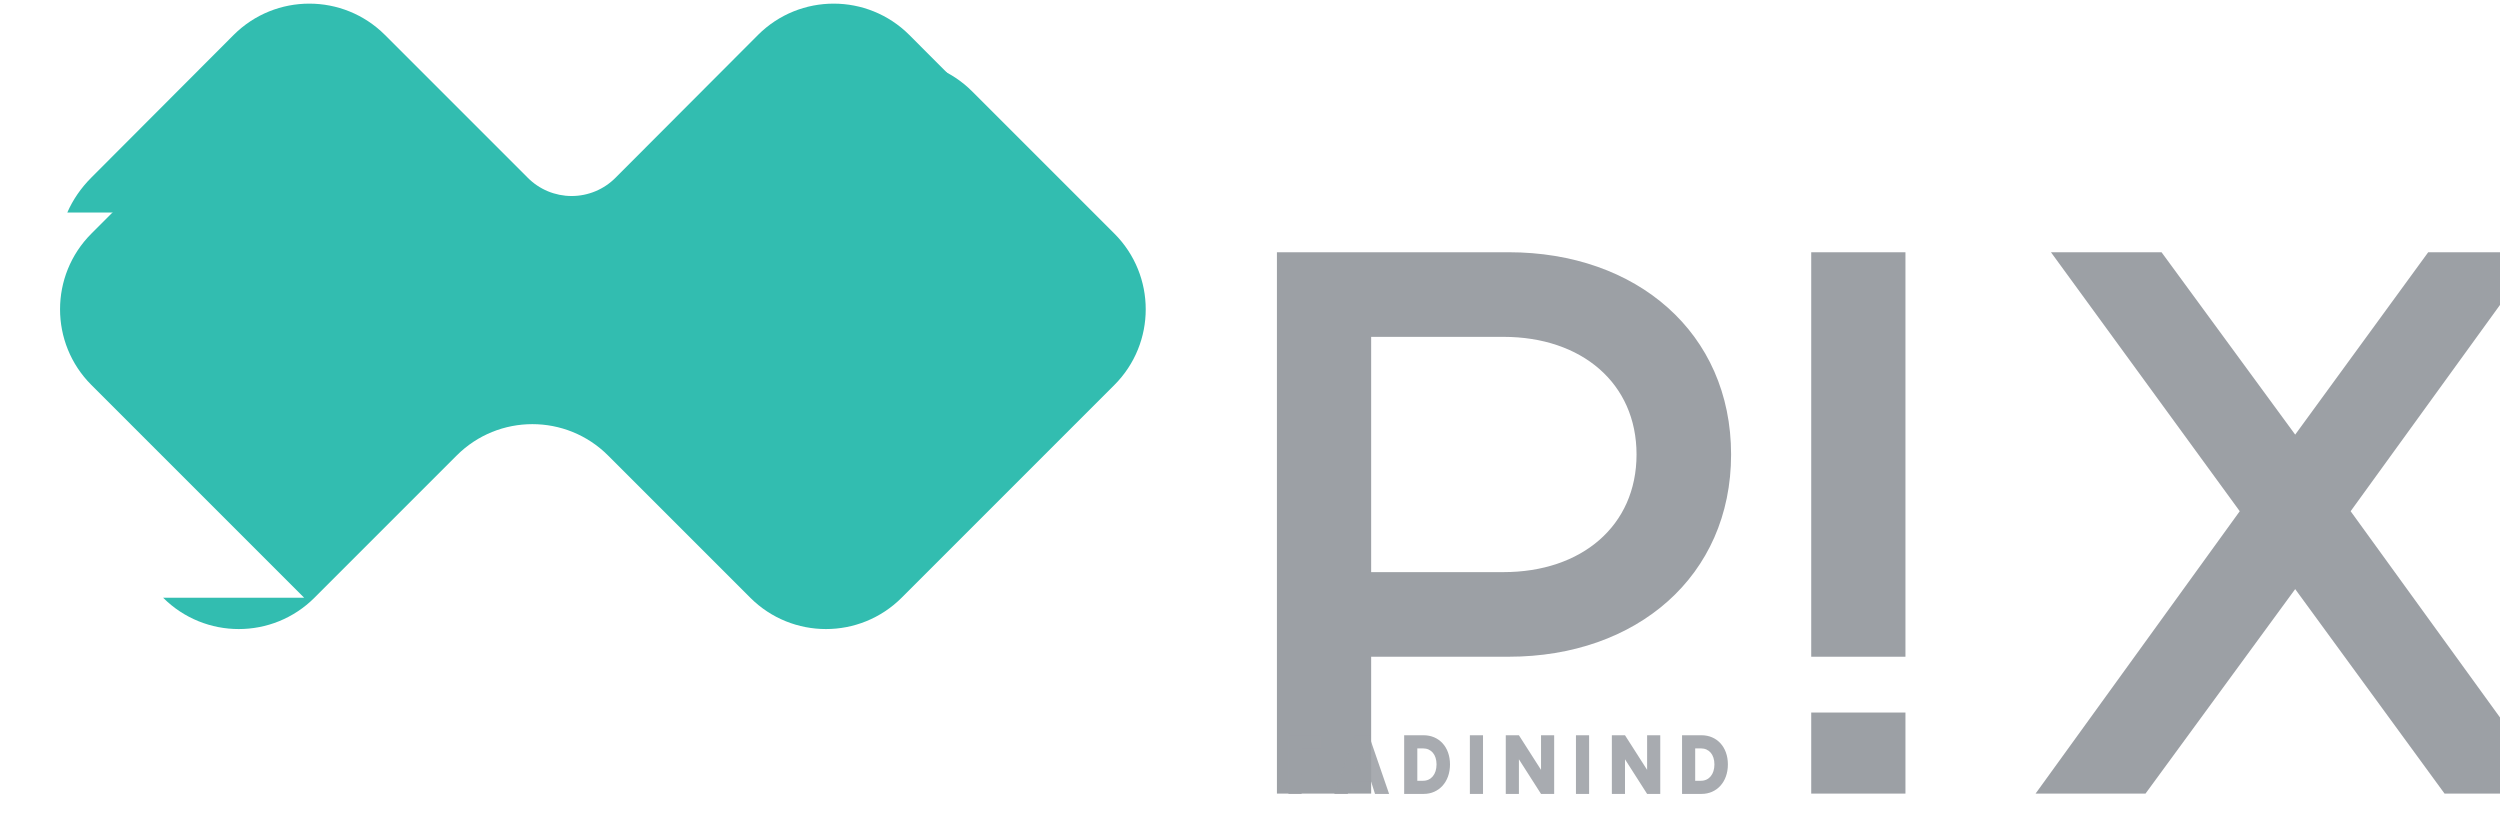
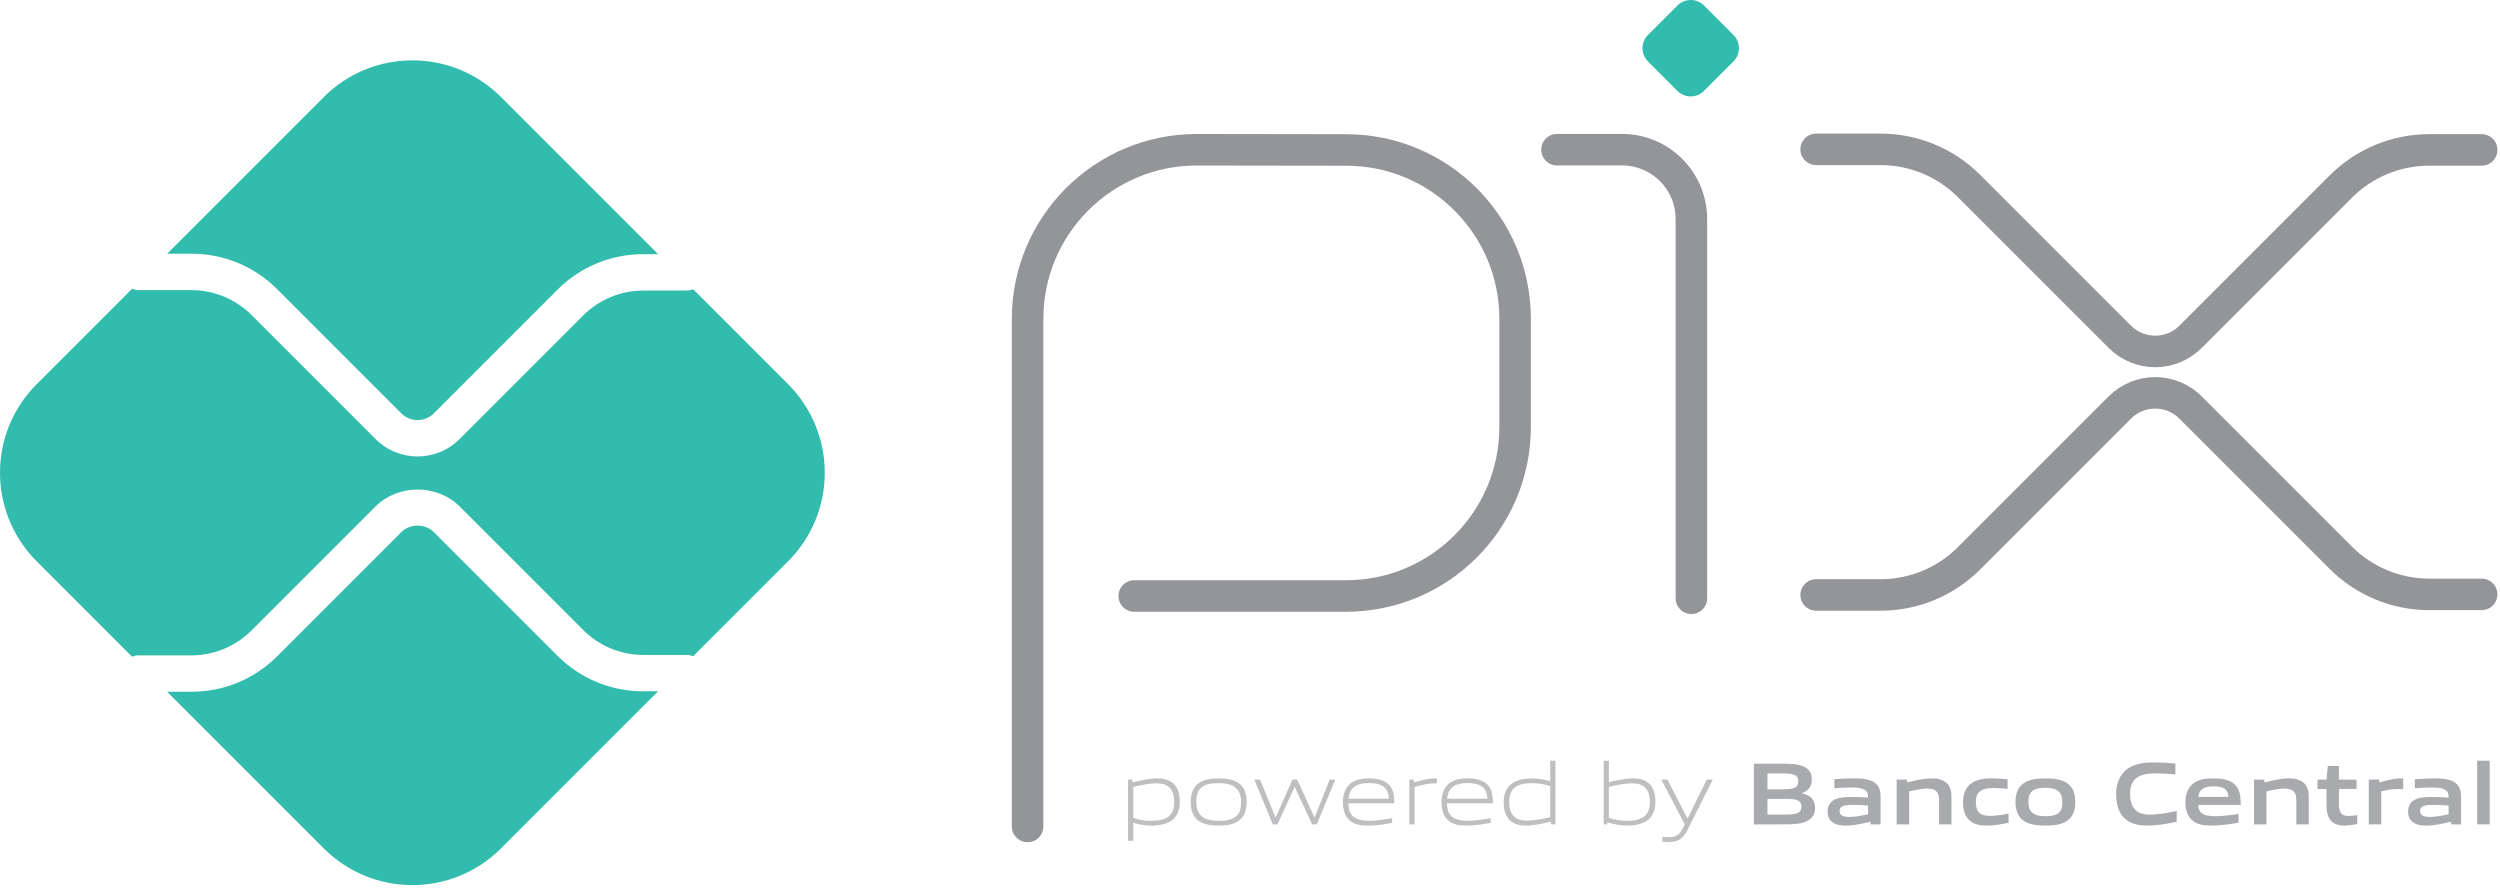
- <svg xmlns="http://www.w3.org/2000/svg" width="780" height="260" viewBox="0 0 780 260" role="img" aria-labelledby="title">
-   <path fill="#32bdb0" d="M94.9 186.5 28.5 120.1a33.4 33.4 0 0 1 0-47.2l44.4-44.4a33.4 33.4 0 0 1 47.2 0l44.4 44.4a33.4 33.4 0 0 0 47.2 0l44.4-44.4a33.4 33.4 0 0 1 47.2 0l44.4 44.4a33.4 33.4 0 0 1 0 47.2l-66.4 66.4a33.4 33.4 0 0 1-47.2 0l-44.4-44.4a33.4 33.4 0 0 0-47.2 0l-44.4 44.4a33.4 33.4 0 0 1-47.2 0Z" />
-   <path fill="#32bdb0" d="M164.6 55.4 120.1 10.9a33.4 33.4 0 0 0-47.2 0L28.5 55.4c-3.3 3.3-5.8 7-7.5 10.9h62.5c13 0 25.6 5.2 34.8 14.4l44.4 44.4a22.1 22.1 0 0 0 31.2 0l44.4-44.4a49.2 49.2 0 0 1 34.8-14.4h62.5a33.2 33.2 0 0 0-7.5-10.9l-44.4-44.5a33.4 33.4 0 0 0-47.2 0l-44.4 44.5a19.3 19.3 0 0 1-27.5 0Z" />
-   <path fill="#9ca0a5" d="M398.4 78.7h72.3c39.9 0 69.4 25.1 69.4 63.1s-29.5 63.1-69.4 63.1h-42.9v42.7h-29.4V78.7Zm70.7 99.8c24.3 0 41.5-14.4 41.5-36.7s-17.2-36.7-41.5-36.7h-41.3v73.4h41.3Zm96-99.8h29.4v126.2h-29.4V78.7Zm0 143.6h29.4v25.3h-29.4v-25.3Zm74.8-143.6h34.5l41.7 56.9 41.5-56.9h34.3l-58.5 80.8 63.8 88.1h-34.5l-46.6-63.8-46.7 63.8h-34.3l63.7-88.1-58.9-80.8Z" />
-   <path fill="#9ca0a5" d="M402 229.4h10.1v4.2h-6v3.9h5.4v4.1h-5.4v6.1H402v-18.3Zm20.7 0h4.4l6.3 18.3H429l-1.2-3.8h-6.1l-1.2 3.8h-4.2l6.4-18.3Zm4 10.7-1.9-6.1-1.9 6.1h3.8Zm11.4-10.7h6.1c4.7 0 8.2 3.6 8.2 9.1s-3.5 9.2-8.2 9.2h-6.1v-18.3Zm5.9 14.2c2.5 0 4.2-2 4.2-5.1s-1.7-5-4.2-5h-1.8v10.1h1.8Zm14.6-14.2h4.1v18.3h-4.1v-18.3Zm11.2 0h4.1l6.9 10.8v-10.8h4.1v18.3h-4.1l-6.9-10.8v10.8h-4.1v-18.3Zm21.9 0h4.1v18.3h-4.1v-18.3Zm11.2 0h4.1l6.9 10.8v-10.8h4.1v18.3h-4.1l-6.9-10.8v10.8h-4.1v-18.3Zm21.9 0h6.1c4.7 0 8.2 3.6 8.2 9.1s-3.5 9.2-8.2 9.2h-6.1v-18.3Zm5.9 14.2c2.5 0 4.2-2 4.2-5.1s-1.7-5-4.2-5h-1.8v10.1h1.8Z" opacity=".88" />
+ <svg xmlns="http://www.w3.org/2000/svg" viewBox="0 0 238 85" width="238" height="85" role="img" aria-labelledby="title">
+   <g transform="translate(-535.594,-20.80882)">
+     <path fill="#32bcad" d="m 596.827,86.62 c -3.08,0 -5.978,-1.199 -8.156,-3.377 l -11.777,-11.777 c -0.827,-0.829 -2.268,-0.827 -3.095,0 l -11.82,11.82 c -2.178,2.177 -5.076,3.377 -8.156,3.377 h -2.321 l 14.916,14.915 c 4.658,4.658 12.211,4.658 16.869,0 l 14.958,-14.958 z" />
+     <path fill="#32bcad" d="m 553.824,44.963 c 3.08,0 5.978,1.199 8.156,3.377 l 11.82,11.822 c 0.851,0.852 2.241,0.855 3.095,-10e-4 l 11.777,-11.778 c 2.178,-2.177 5.076,-3.377 8.156,-3.377 h 1.419 l -14.958,-14.958 c -4.659,-4.658 -12.211,-4.658 -16.869,0 l -14.915,14.915 z" />
+     <path fill="#32bcad" d="m 610.618,57.379 -9.039,-9.039 c -0.199,0.08 -0.415,0.129 -0.642,0.129 h -4.11 c -2.125,0 -4.205,0.862 -5.706,2.364 l -11.776,11.777 c -1.102,1.102 -2.55,1.653 -3.997,1.653 -1.448,0 -2.895,-0.551 -3.997,-1.652 l -11.821,-11.821 c -1.501,-1.503 -3.581,-2.364 -5.706,-2.364 h -5.054 c -0.216,0 -0.417,-0.051 -0.607,-0.122 l -9.075,9.075 c -4.658,4.658 -4.658,12.211 0,16.869 l 9.075,9.075 c 0.191,-0.072 0.392,-0.122 0.607,-0.122 h 5.054 c 2.125,0 4.205,-0.861 5.706,-2.364 l 11.82,-11.82 c 2.136,-2.135 5.861,-2.135 7.995,0.001 l 11.776,11.776 c 1.501,1.502 3.581,2.364 5.706,2.364 h 4.11 c 0.228,0 0.443,0.05 0.642,0.129 l 9.039,-9.039 c 4.658,-4.658 4.658,-12.211 0,-16.869" />
+     <path fill="none" stroke="#939598" stroke-width="3" stroke-linecap="round" stroke-linejoin="round" d="m 633.421,99.489 v -48.324 c 0,-8.892 7.208,-16.1 16.099,-16.1 l 14.268,0.021 c 8.866,0.018 16.044,7.21 16.044,16.076 v 10.286 c 0,8.892 -7.208,16.1 -16.1,16.1 h -20.162" />
+     <path fill="none" stroke="#939598" stroke-width="3" stroke-linecap="round" stroke-linejoin="round" d="m 683.819,35.059 h 6.189 c 3.649,0 6.607,2.958 6.607,6.607 v 36.098" />
+     <path fill="#32bcad" d="m 695.289,29.466 -2.807,-2.807 c -0.697,-0.696 -0.697,-1.826 0,-2.522 l 2.805,-2.805 c 0.698,-0.697 1.828,-0.697 2.526,0 l 2.805,2.805 c 0.697,0.696 0.697,1.826 0,2.522 l -2.807,2.807 c -0.696,0.696 -1.825,0.696 -2.522,0" />
+     <path fill="none" stroke="#939598" stroke-width="3" stroke-linecap="round" stroke-linejoin="round" d="m 708.489,35.027 h 6.138 c 3.158,0 6.186,1.254 8.418,3.487 l 14.357,14.357 c 1.859,1.86 4.875,1.86 6.735,0 l 14.304,-14.304 c 2.233,-2.232 5.261,-3.487 8.418,-3.487 h 4.99" />
+     <path fill="none" stroke="#939598" stroke-width="3" stroke-linecap="round" stroke-linejoin="round" d="m 708.489,77.448 h 6.138 c 3.158,0 6.186,-1.254 8.418,-3.487 l 14.357,-14.357 c 1.859,-1.86 4.875,-1.86 6.735,0 l 14.304,14.304 c 2.233,2.232 5.261,3.487 8.418,3.487 h 4.99" />
+     <path fill="#939598" opacity="0.6" d="m 645.691,95.381 c -0.667,0 -1.444,0.161 -2.212,0.338 v 2.945 c 0.532,0.194 1.139,0.288 1.722,0.288 1.477,0 2.177,-0.498 2.177,-1.799 0,-1.223 -0.574,-1.771 -1.687,-1.771 m -2.71,5.469 v -5.824 h 0.405 l 0.042,0.254 c 0.683,-0.161 1.628,-0.371 2.304,-0.371 0.549,0 1.072,0.084 1.511,0.439 0.507,0.414 0.667,1.08 0.667,1.806 0,0.761 -0.254,1.478 -0.945,1.874 -0.481,0.27 -1.131,0.38 -1.713,0.38 -0.599,0 -1.173,-0.093 -1.772,-0.27 v 1.713 z" />
+     <path fill="#939598" opacity="0.6" d="m 651.618,95.364 c -1.477,0 -2.135,0.465 -2.135,1.764 0,1.257 0.65,1.823 2.135,1.823 1.468,0 2.127,-0.456 2.127,-1.756 0,-1.257 -0.649,-1.832 -2.127,-1.832 m 1.899,3.587 c -0.49,0.354 -1.148,0.455 -1.899,0.455 -0.768,0 -1.427,-0.11 -1.907,-0.455 -0.54,-0.38 -0.76,-1.005 -0.76,-1.789 0,-0.777 0.22,-1.409 0.76,-1.798 0.481,-0.345 1.139,-0.455 1.907,-0.455 0.759,0 1.409,0.11 1.899,0.455 0.549,0.389 0.76,1.021 0.76,1.789 0,0.786 -0.219,1.419 -0.76,1.798" />
+     <path fill="#939598" opacity="0.6" d="m 660.508,99.289 -1.646,-3.536 h -0.034 l -1.62,3.536 h -0.447 l -1.755,-4.262 h 0.549 l 1.46,3.578 h 0.034 l 1.586,-3.578 h 0.456 l 1.629,3.578 h 0.034 l 1.426,-3.578 h 0.531 l -1.755,4.262 z" />
+     <path fill="#939598" opacity="0.6" d="m 665.894,95.356 c -1.367,0 -1.831,0.607 -1.916,1.486 h 3.832 c -0.042,-0.97 -0.54,-1.486 -1.916,-1.486 m -0.017,4.051 c -0.819,0 -1.35,-0.118 -1.772,-0.473 -0.498,-0.43 -0.667,-1.054 -0.667,-1.772 0,-0.684 0.228,-1.409 0.794,-1.823 0.472,-0.329 1.055,-0.43 1.662,-0.43 0.549,0 1.182,0.059 1.705,0.414 0.616,0.413 0.735,1.139 0.735,1.966 h -4.372 c 0.017,0.877 0.304,1.655 1.958,1.655 0.785,0 1.519,-0.127 2.203,-0.245 v 0.447 c -0.709,0.127 -1.494,0.262 -2.245,0.262" />
+     <path fill="#939598" opacity="0.6" d="m 669.762,99.289 v -4.262 h 0.405 l 0.043,0.254 c 0.903,-0.228 1.325,-0.371 2.118,-0.371 h 0.059 v 0.473 h -0.119 c -0.666,0 -1.071,0.092 -2.008,0.338 v 3.57 z" />
+     <path fill="#939598" opacity="0.6" d="m 675.279,95.356 c -1.367,0 -1.831,0.607 -1.916,1.486 h 3.832 c -0.042,-0.97 -0.54,-1.486 -1.916,-1.486 m -0.017,4.051 c -0.819,0 -1.35,-0.118 -1.772,-0.473 -0.498,-0.43 -0.667,-1.054 -0.667,-1.772 0,-0.684 0.228,-1.409 0.794,-1.823 0.472,-0.329 1.055,-0.43 1.662,-0.43 0.549,0 1.182,0.059 1.705,0.414 0.616,0.413 0.735,1.139 0.735,1.966 h -4.372 c 0.017,0.877 0.304,1.655 1.958,1.655 0.785,0 1.519,-0.127 2.203,-0.245 v 0.447 c -0.709,0.127 -1.494,0.262 -2.245,0.262" />
+     <path fill="#939598" opacity="0.6" d="m 683.173,95.652 c -0.532,-0.194 -1.139,-0.288 -1.722,-0.288 -1.477,0 -2.178,0.499 -2.178,1.798 0,1.232 0.574,1.772 1.688,1.772 0.667,0 1.444,-0.161 2.212,-0.329 z m 0.093,3.637 -0.042,-0.254 c -0.684,0.161 -1.629,0.372 -2.304,0.372 -0.548,0 -1.072,-0.076 -1.511,-0.439 -0.506,-0.414 -0.667,-1.081 -0.667,-1.806 0,-0.76 0.253,-1.477 0.945,-1.865 0.481,-0.278 1.131,-0.388 1.722,-0.388 0.591,0 1.165,0.102 1.764,0.27 v -1.949 h 0.498 v 6.059 z" />
+     <path fill="#939598" opacity="0.6" d="m 690.972,95.381 c -0.667,0 -1.444,0.161 -2.212,0.338 v 2.937 c 0.54,0.202 1.139,0.296 1.722,0.296 1.477,0 2.177,-0.498 2.177,-1.799 0,-1.223 -0.574,-1.771 -1.687,-1.771 m 1.274,3.645 c -0.481,0.27 -1.131,0.38 -1.713,0.38 -0.633,0 -1.266,-0.11 -1.907,-0.321 l -0.025,0.203 h -0.338 v -6.06 h 0.498 v 2.033 c 0.684,-0.151 1.603,-0.354 2.253,-0.354 0.549,0 1.072,0.084 1.511,0.439 0.507,0.414 0.667,1.08 0.667,1.806 0,0.761 -0.254,1.478 -0.945,1.874" />
+     <path fill="#939598" opacity="0.6" d="m 693.852,100.926 v -0.464 c 0.244,0.025 0.473,0.042 0.633,0.042 0.616,0 0.987,-0.178 1.333,-0.878 l 0.161,-0.337 -2.228,-4.262 h 0.574 l 1.907,3.679 h 0.034 l 1.814,-3.679 h 0.566 l -2.397,4.786 c -0.439,0.869 -0.912,1.156 -1.781,1.156 -0.194,0 -0.405,-0.017 -0.616,-0.042" />
+     <path fill="#939598" opacity="0.8" d="m 705.509,96.858 h -1.654 v 1.494 h 1.662 c 1.139,0 1.57,-0.127 1.57,-0.751 0,-0.667 -0.591,-0.743 -1.578,-0.743 m -0.303,-2.422 h -1.35 v 1.519 h 1.359 c 1.123,0 1.57,-0.134 1.57,-0.768 0,-0.675 -0.565,-0.751 -1.578,-0.751 m 2.565,4.448 c -0.608,0.388 -1.342,0.405 -2.684,0.405 h -2.523 v -5.781 h 2.465 c 1.156,0 1.865,0.017 2.456,0.371 0.422,0.253 0.591,0.641 0.591,1.148 0,0.607 -0.253,1.013 -0.912,1.283 v 0.033 c 0.743,0.17 1.224,0.549 1.224,1.368 0,0.557 -0.202,0.92 -0.616,1.173" />
+     <path fill="#939598" opacity="0.8" d="m 713.436,97.5 c -0.498,-0.043 -1.004,-0.067 -1.536,-0.067 -0.869,0 -1.174,0.177 -1.174,0.573 0,0.371 0.254,0.574 0.92,0.574 0.557,0 1.224,-0.126 1.79,-0.254 z m 0.253,1.789 -0.034,-0.253 c -0.726,0.178 -1.569,0.371 -2.312,0.371 -0.456,0 -0.945,-0.059 -1.292,-0.313 -0.32,-0.228 -0.472,-0.599 -0.472,-1.029 0,-0.482 0.211,-0.929 0.717,-1.156 0.447,-0.211 1.047,-0.228 1.596,-0.228 0.447,0 1.046,0.025 1.544,0.059 v -0.076 c 0,-0.666 -0.439,-0.886 -1.638,-0.886 -0.464,0 -1.03,0.025 -1.57,0.075 v -0.861 c 0.599,-0.05 1.275,-0.084 1.832,-0.084 0.742,0 1.511,0.059 1.983,0.397 0.489,0.346 0.582,0.828 0.582,1.46 v 2.524 z" />
+     <path fill="#939598" opacity="0.8" d="m 720.19,99.289 v -2.355 c 0,-0.776 -0.396,-1.054 -1.106,-1.054 -0.523,0 -1.181,0.135 -1.738,0.27 v 3.139 h -1.19 v -4.262 h 0.97 l 0.042,0.27 c 0.751,-0.194 1.587,-0.388 2.279,-0.388 0.523,0 1.055,0.075 1.46,0.439 0.337,0.304 0.464,0.725 0.464,1.333 v 2.608 z" />
+     <path fill="#939598" opacity="0.8" d="m 724.734,99.407 c -0.549,0 -1.148,-0.075 -1.587,-0.447 -0.523,-0.422 -0.675,-1.089 -0.675,-1.807 0,-0.675 0.219,-1.409 0.869,-1.822 0.532,-0.346 1.19,-0.422 1.874,-0.422 0.49,0 0.971,0.034 1.502,0.084 v 0.912 c -0.431,-0.041 -0.945,-0.075 -1.359,-0.075 -1.131,0 -1.663,0.355 -1.663,1.334 0,0.92 0.397,1.316 1.325,1.316 0.54,0 1.174,-0.101 1.79,-0.219 v 0.877 c -0.667,0.136 -1.393,0.27 -2.076,0.27" />
+     <path fill="#939598" opacity="0.8" d="m 730.325,95.803 c -1.131,0 -1.629,0.355 -1.629,1.325 0,0.971 0.49,1.385 1.629,1.385 1.122,0 1.611,-0.347 1.611,-1.317 0,-0.971 -0.48,-1.393 -1.611,-1.393 m 2.042,3.157 c -0.523,0.354 -1.207,0.447 -2.042,0.447 -0.853,0 -1.536,-0.101 -2.051,-0.447 -0.591,-0.388 -0.802,-1.029 -0.802,-1.797 0,-0.769 0.211,-1.419 0.802,-1.807 0.515,-0.346 1.198,-0.447 2.051,-0.447 0.844,0 1.519,0.101 2.042,0.447 0.591,0.388 0.793,1.038 0.793,1.797 0,0.769 -0.211,1.419 -0.793,1.807" />
+     <path fill="#939598" opacity="0.8" d="m 740.031,99.407 c -0.717,0 -1.493,-0.118 -2.076,-0.599 -0.692,-0.574 -0.903,-1.46 -0.903,-2.414 0,-0.852 0.27,-1.864 1.173,-2.455 0.7,-0.455 1.569,-0.549 2.447,-0.549 0.642,0 1.3,0.042 2.018,0.101 v 1.038 c -0.616,-0.051 -1.375,-0.093 -1.966,-0.093 -1.646,0 -2.346,0.625 -2.346,1.958 0,1.36 0.649,1.967 1.865,1.967 0.793,0 1.679,-0.161 2.574,-0.347 v 1.029 c -0.895,0.178 -1.832,0.363 -2.785,0.363" />
+     <path fill="#939598" opacity="0.8" d="m 746.313,95.668 c -0.988,0 -1.368,0.355 -1.444,1.005 h 2.87 c -0.034,-0.692 -0.439,-1.005 -1.426,-1.005 m -0.178,3.739 c -0.7,0 -1.333,-0.084 -1.806,-0.473 -0.506,-0.421 -0.684,-1.054 -0.684,-1.781 0,-0.65 0.211,-1.375 0.802,-1.797 0.523,-0.371 1.19,-0.447 1.865,-0.447 0.607,0 1.325,0.067 1.848,0.43 0.684,0.481 0.743,1.224 0.751,2.102 h -4.051 c 0.025,0.65 0.371,1.072 1.57,1.072 0.743,0 1.57,-0.11 2.27,-0.219 v 0.835 c -0.819,0.135 -1.713,0.278 -2.566,0.278" />
+     <path fill="#939598" opacity="0.8" d="m 754.206,99.289 v -2.355 c 0,-0.776 -0.396,-1.054 -1.106,-1.054 -0.523,0 -1.181,0.135 -1.738,0.27 v 3.139 h -1.19 v -4.262 h 0.97 l 0.042,0.27 c 0.751,-0.194 1.587,-0.388 2.279,-0.388 0.523,0 1.055,0.075 1.46,0.439 0.337,0.304 0.464,0.725 0.464,1.333 v 2.608 z" />
+     <path fill="#939598" opacity="0.8" d="m 758.775,99.407 c -0.574,0 -1.097,-0.161 -1.384,-0.607 -0.211,-0.304 -0.313,-0.717 -0.313,-1.291 v -1.596 h -0.861 v -0.886 h 0.861 l 0.127,-1.292 h 1.055 v 1.292 h 1.679 v 0.886 h -1.679 v 1.368 c 0,0.329 0.025,0.607 0.118,0.81 0.127,0.287 0.405,0.396 0.776,0.396 0.278,0 0.616,-0.042 0.852,-0.084 v 0.852 c -0.388,0.077 -0.836,0.152 -1.232,0.152" />
+     <path fill="#939598" opacity="0.8" d="m 761.101,99.289 v -4.262 h 0.971 l 0.042,0.27 c 0.785,-0.219 1.367,-0.388 2.11,-0.388 0.034,0 0.084,0 0.151,0.008 v 1.013 c -0.135,-0.008 -0.295,-0.008 -0.413,-0.008 -0.582,0 -1.021,0.067 -1.671,0.219 v 3.147 z" />
+     <path fill="#939598" opacity="0.8" d="m 768.701,97.5 c -0.498,-0.043 -1.004,-0.067 -1.536,-0.067 -0.869,0 -1.174,0.177 -1.174,0.573 0,0.371 0.254,0.574 0.92,0.574 0.557,0 1.224,-0.126 1.79,-0.254 z m 0.253,1.789 -0.034,-0.253 c -0.726,0.178 -1.57,0.371 -2.313,0.371 -0.456,0 -0.945,-0.059 -1.292,-0.313 -0.32,-0.228 -0.472,-0.599 -0.472,-1.029 0,-0.482 0.211,-0.929 0.718,-1.156 0.447,-0.211 1.046,-0.228 1.595,-0.228 0.447,0 1.046,0.025 1.544,0.059 v -0.076 c 0,-0.666 -0.439,-0.886 -1.638,-0.886 -0.464,0 -1.03,0.025 -1.57,0.075 v -0.861 c 0.599,-0.05 1.275,-0.084 1.832,-0.084 0.742,0 1.511,0.059 1.983,0.397 0.489,0.346 0.582,0.828 0.582,1.46 v 2.524 z" />
+     <path fill="#939598" opacity="0.8" d="m 771.422,93.229 h 1.19 v 6.059 h -1.19 z" />
+   </g>
</svg>
